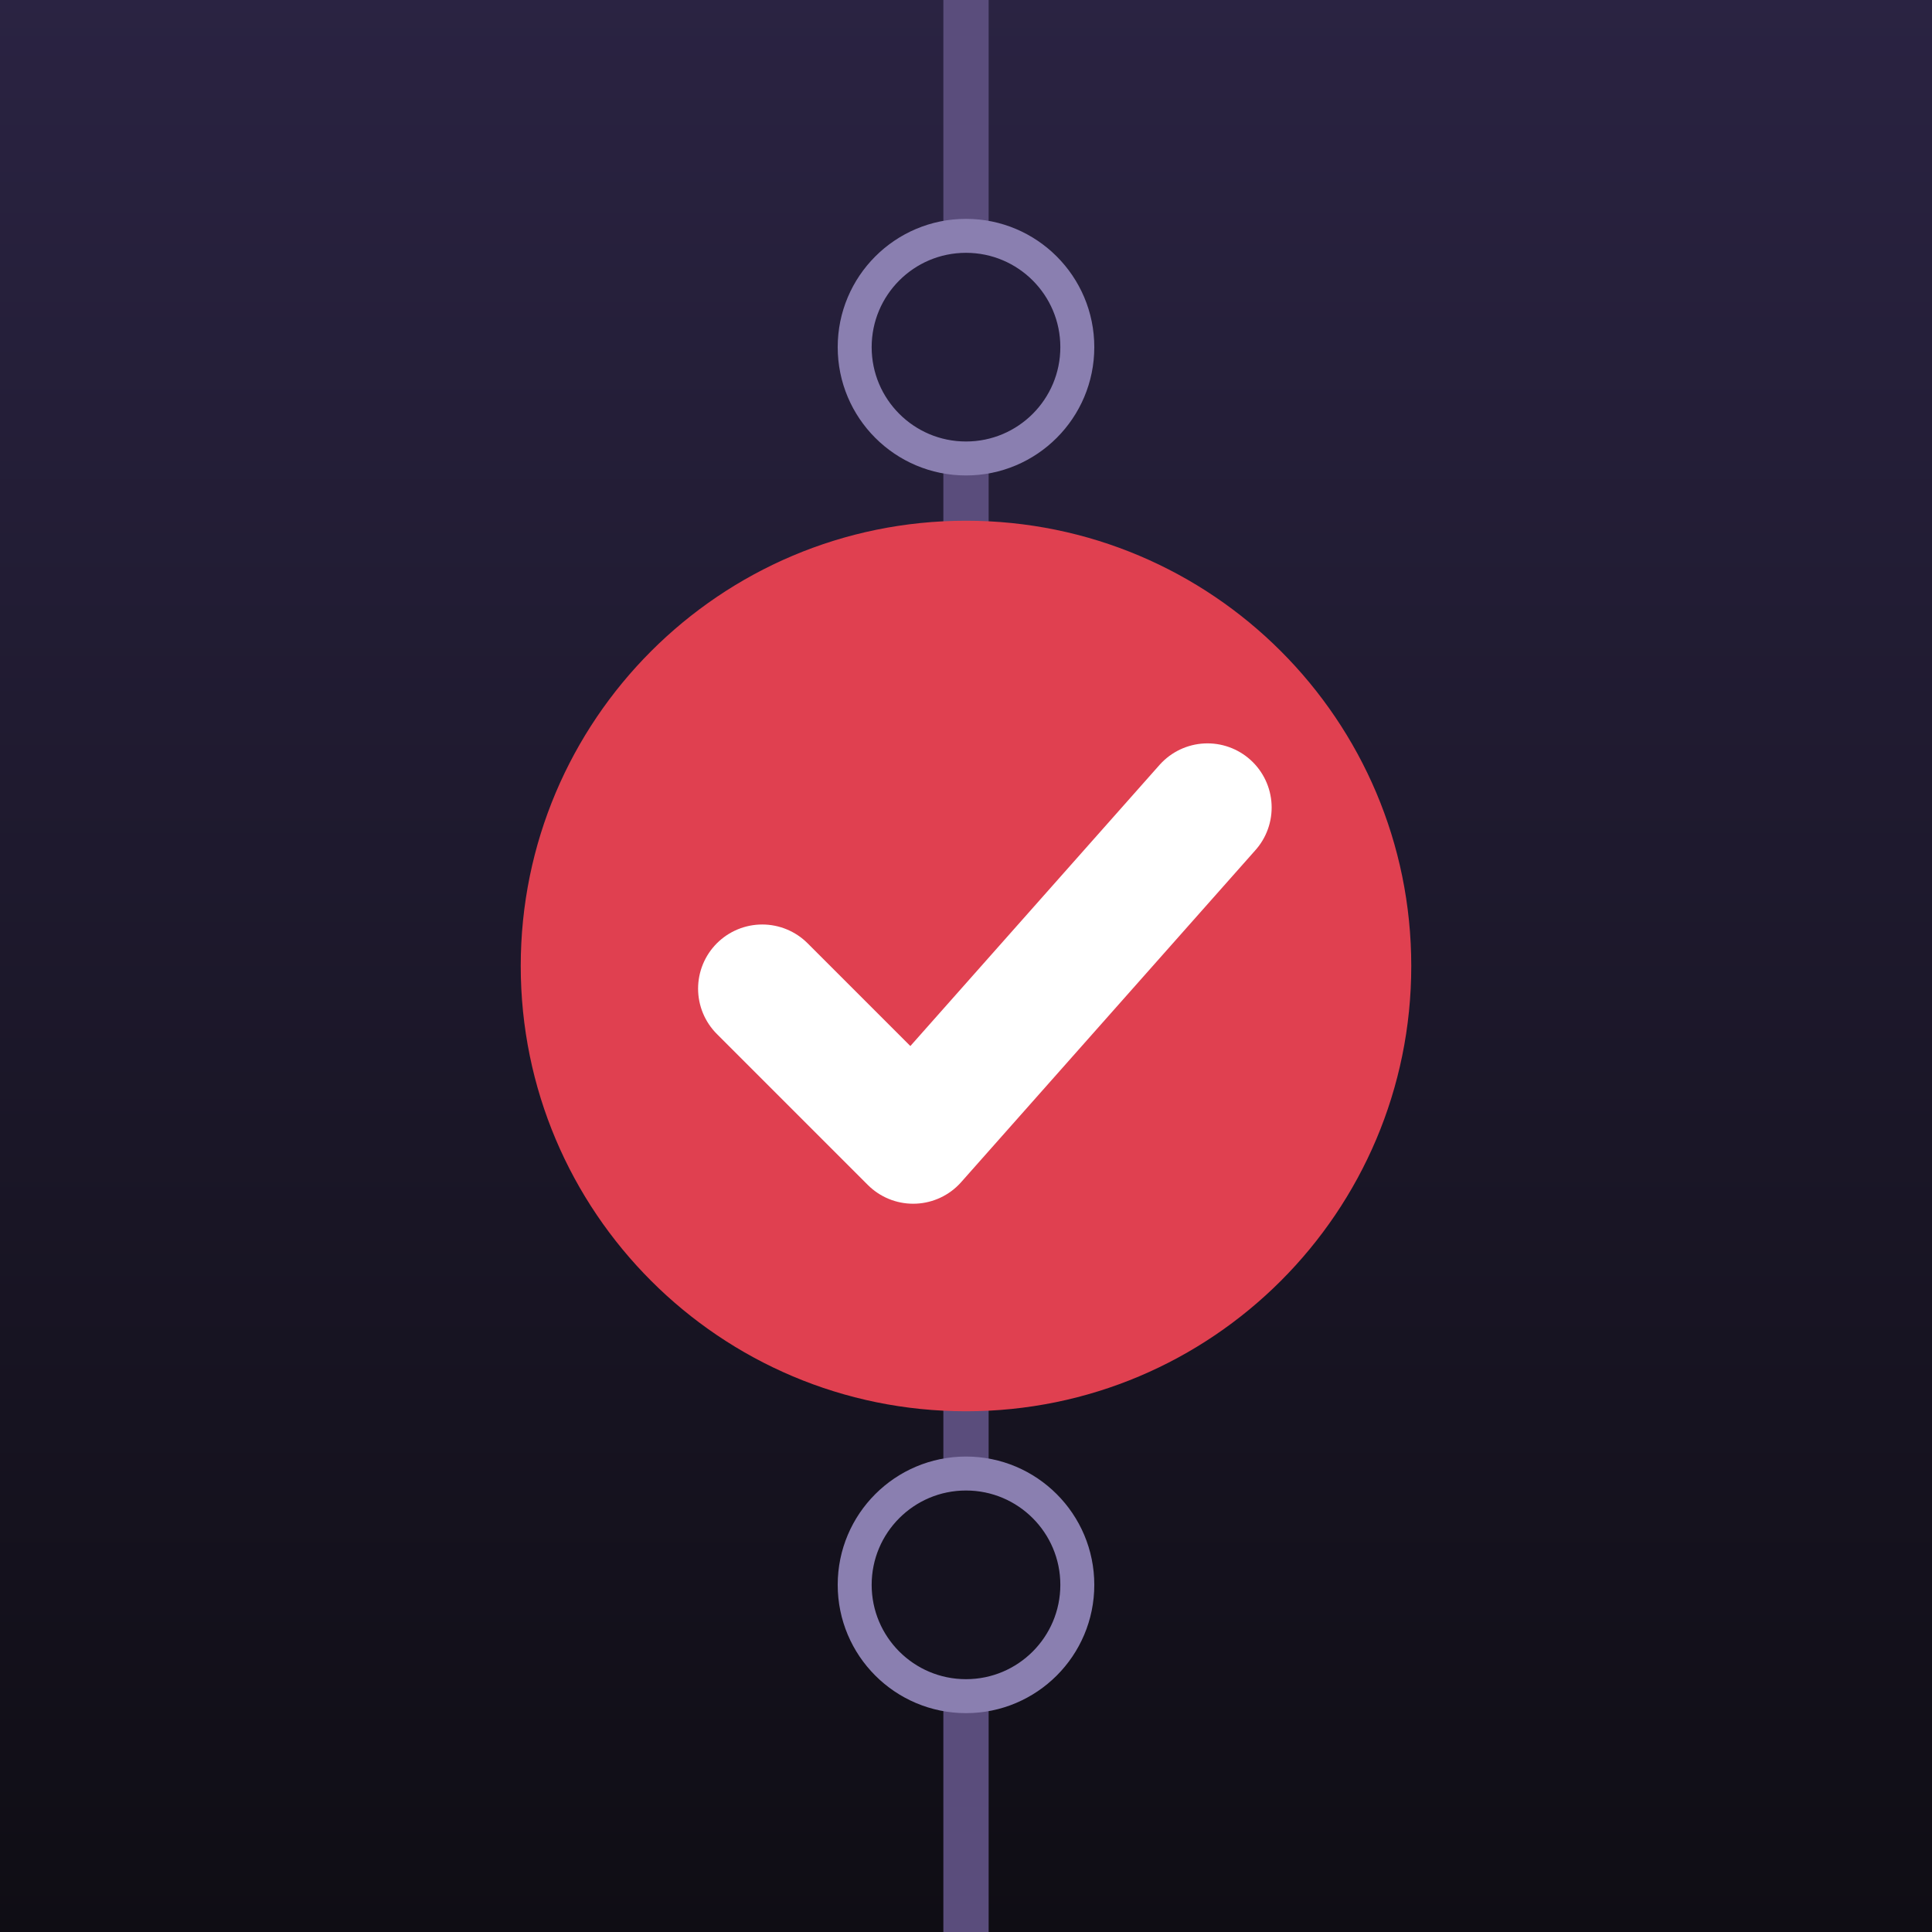
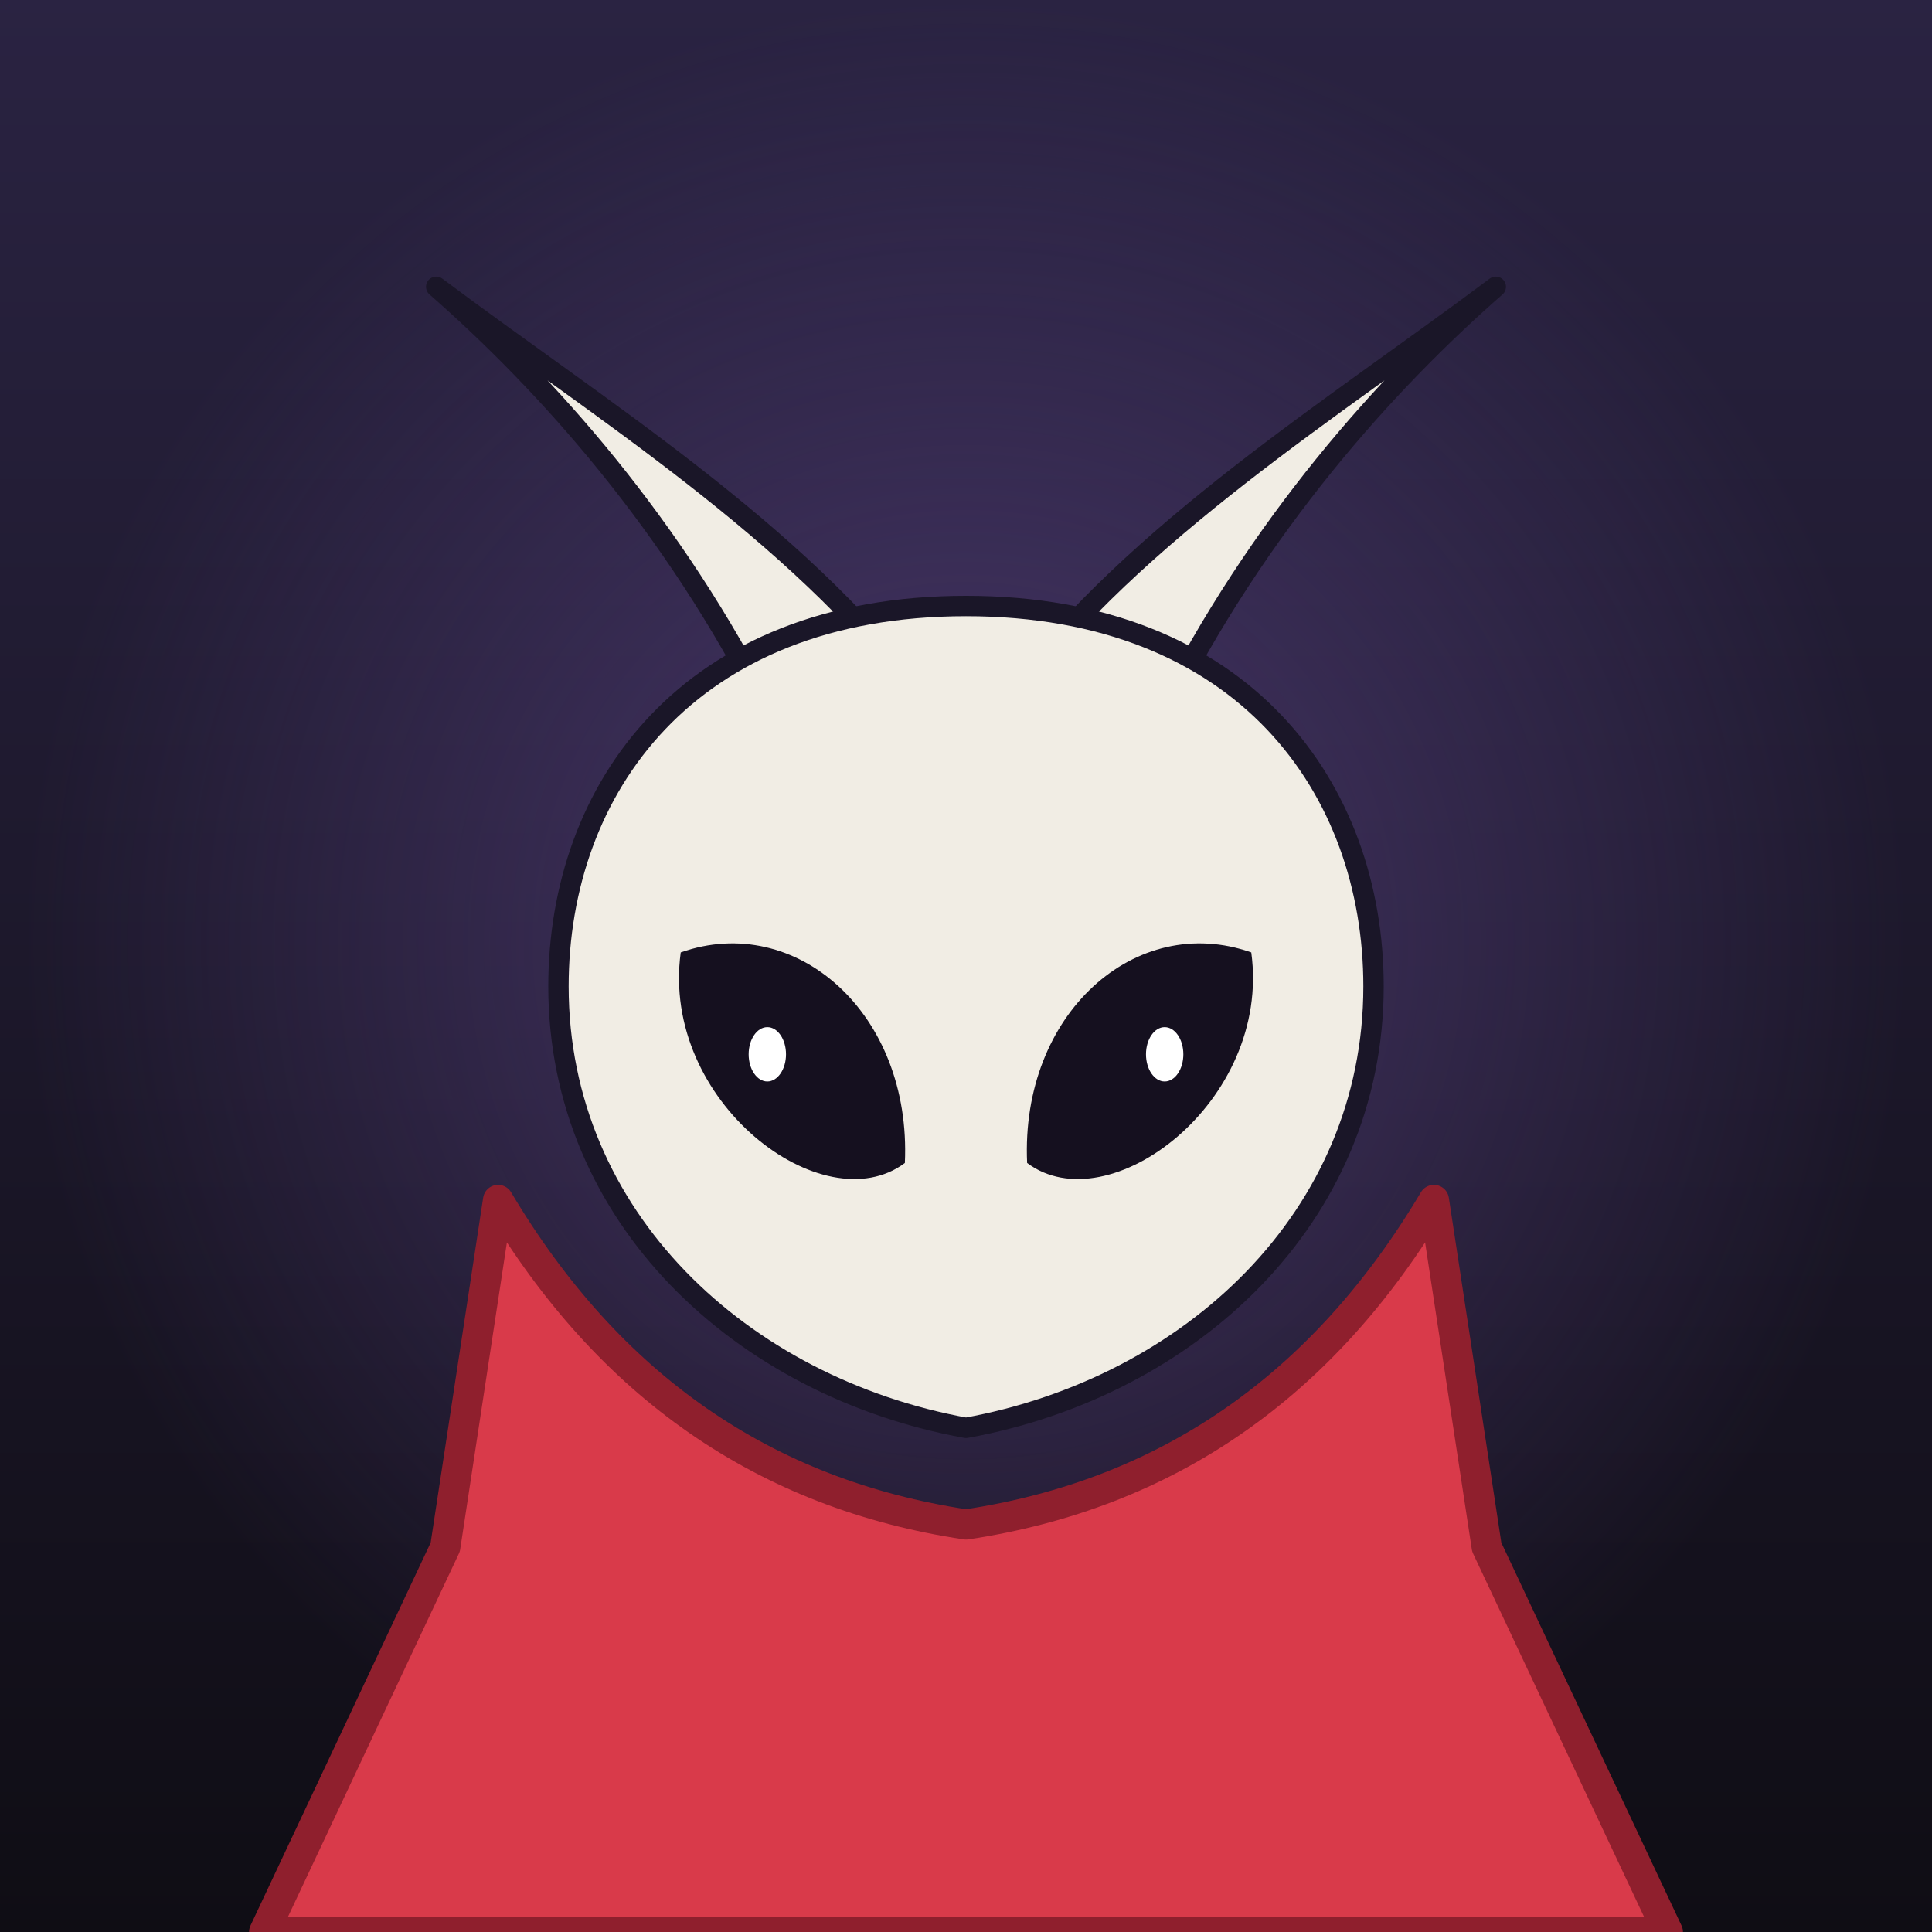
<svg xmlns="http://www.w3.org/2000/svg" viewBox="0 0 512 512">
  <defs>
    <linearGradient id="g" x1="0" y1="0" x2="0" y2="1">
      <stop offset="0" stop-color="#2a2342" />
      <stop offset="1" stop-color="#0f0d14" />
    </linearGradient>
+     <radialGradient id="h" cx="256" cy="250" r="250" gradientUnits="userSpaceOnUse">
+       <stop offset="0" stop-color="#6a4f9a" stop-opacity=".55" />
+       <stop offset="1" stop-color="#6a4f9a" stop-opacity="0" />
+     </radialGradient>
  </defs>
  <rect width="512" height="512" fill="url(#g)" />
-   <path d="M256 0V512" stroke="#5a4d7c" stroke-width="12" />
-   <circle cx="256" cy="92" r="29.5" fill="#241e3a" stroke="#8a7fb0" stroke-width="9" />
-   <circle cx="256" cy="420" r="29.5" fill="#15121f" stroke="#8a7fb0" stroke-width="9" />
-   <circle cx="256" cy="256" r="118" fill="#e04050" />
-   <path d="M202 262l40 40 78-88" fill="none" stroke="#fff" stroke-width="34" stroke-linecap="round" stroke-linejoin="round" />
+   <rect width="512" height="512" fill="url(#h)" />
+   <path d="M70 512L118 410L132 318Q176 392 256 404Q336 392 380 318L394 410L442 512Z" fill="#d93a4a" stroke="#8f1f2d" stroke-width="8" stroke-linejoin="round" />
+   <g transform="translate(256 256) scale(.9) translate(-256 -256)" stroke="#1a1628" stroke-width="6" stroke-linejoin="round">
+     <path id="hn" d="M198 182C170 126 132 84 100 56C148 92 206 128 242 176Z" fill="#f1ede4" />
+     <use href="#hn" transform="translate(512 0) scale(-1 1)" />
+     <path d="M256 150C338 150 376 204 376 262C376 330 322 380 256 392C190 380 136 330 136 262C136 204 174 150 256 150Z" fill="#f1ede4" />
+     <path id="ey" d="M172 252C206 240 240 270 238 314C214 332 166 296 172 252Z" fill="#15101f" stroke="none" />
+     <use href="#ey" transform="translate(512 0) scale(-1 1)" />
+     <ellipse cx="197.500" cy="282" rx="5.500" ry="8" fill="#fff" stroke="none" />
+     <ellipse cx="314.500" cy="282" rx="5.500" ry="8" fill="#fff" stroke="none" />
+   </g>
</svg>
